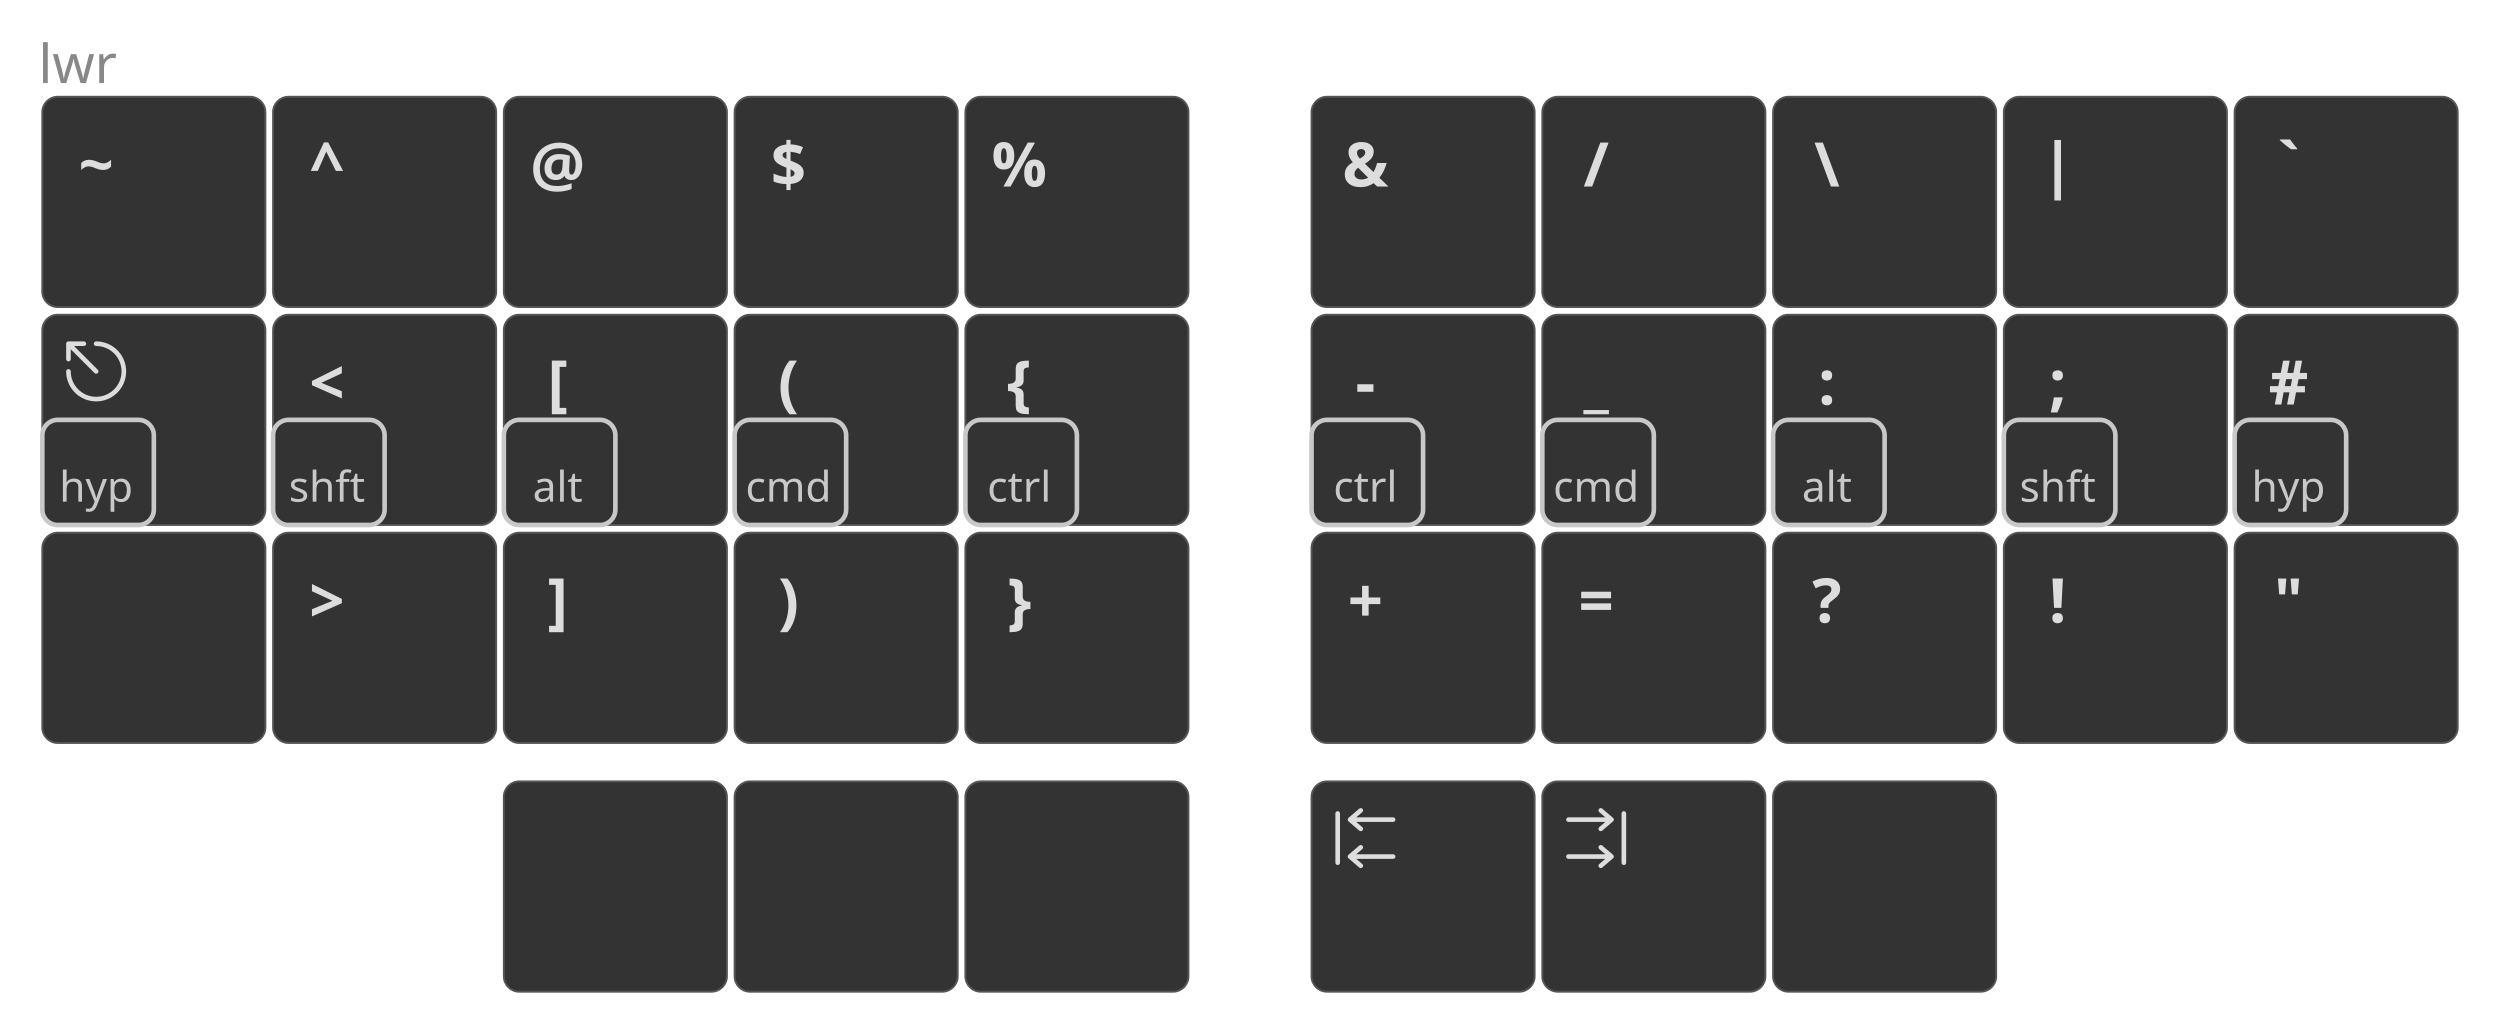
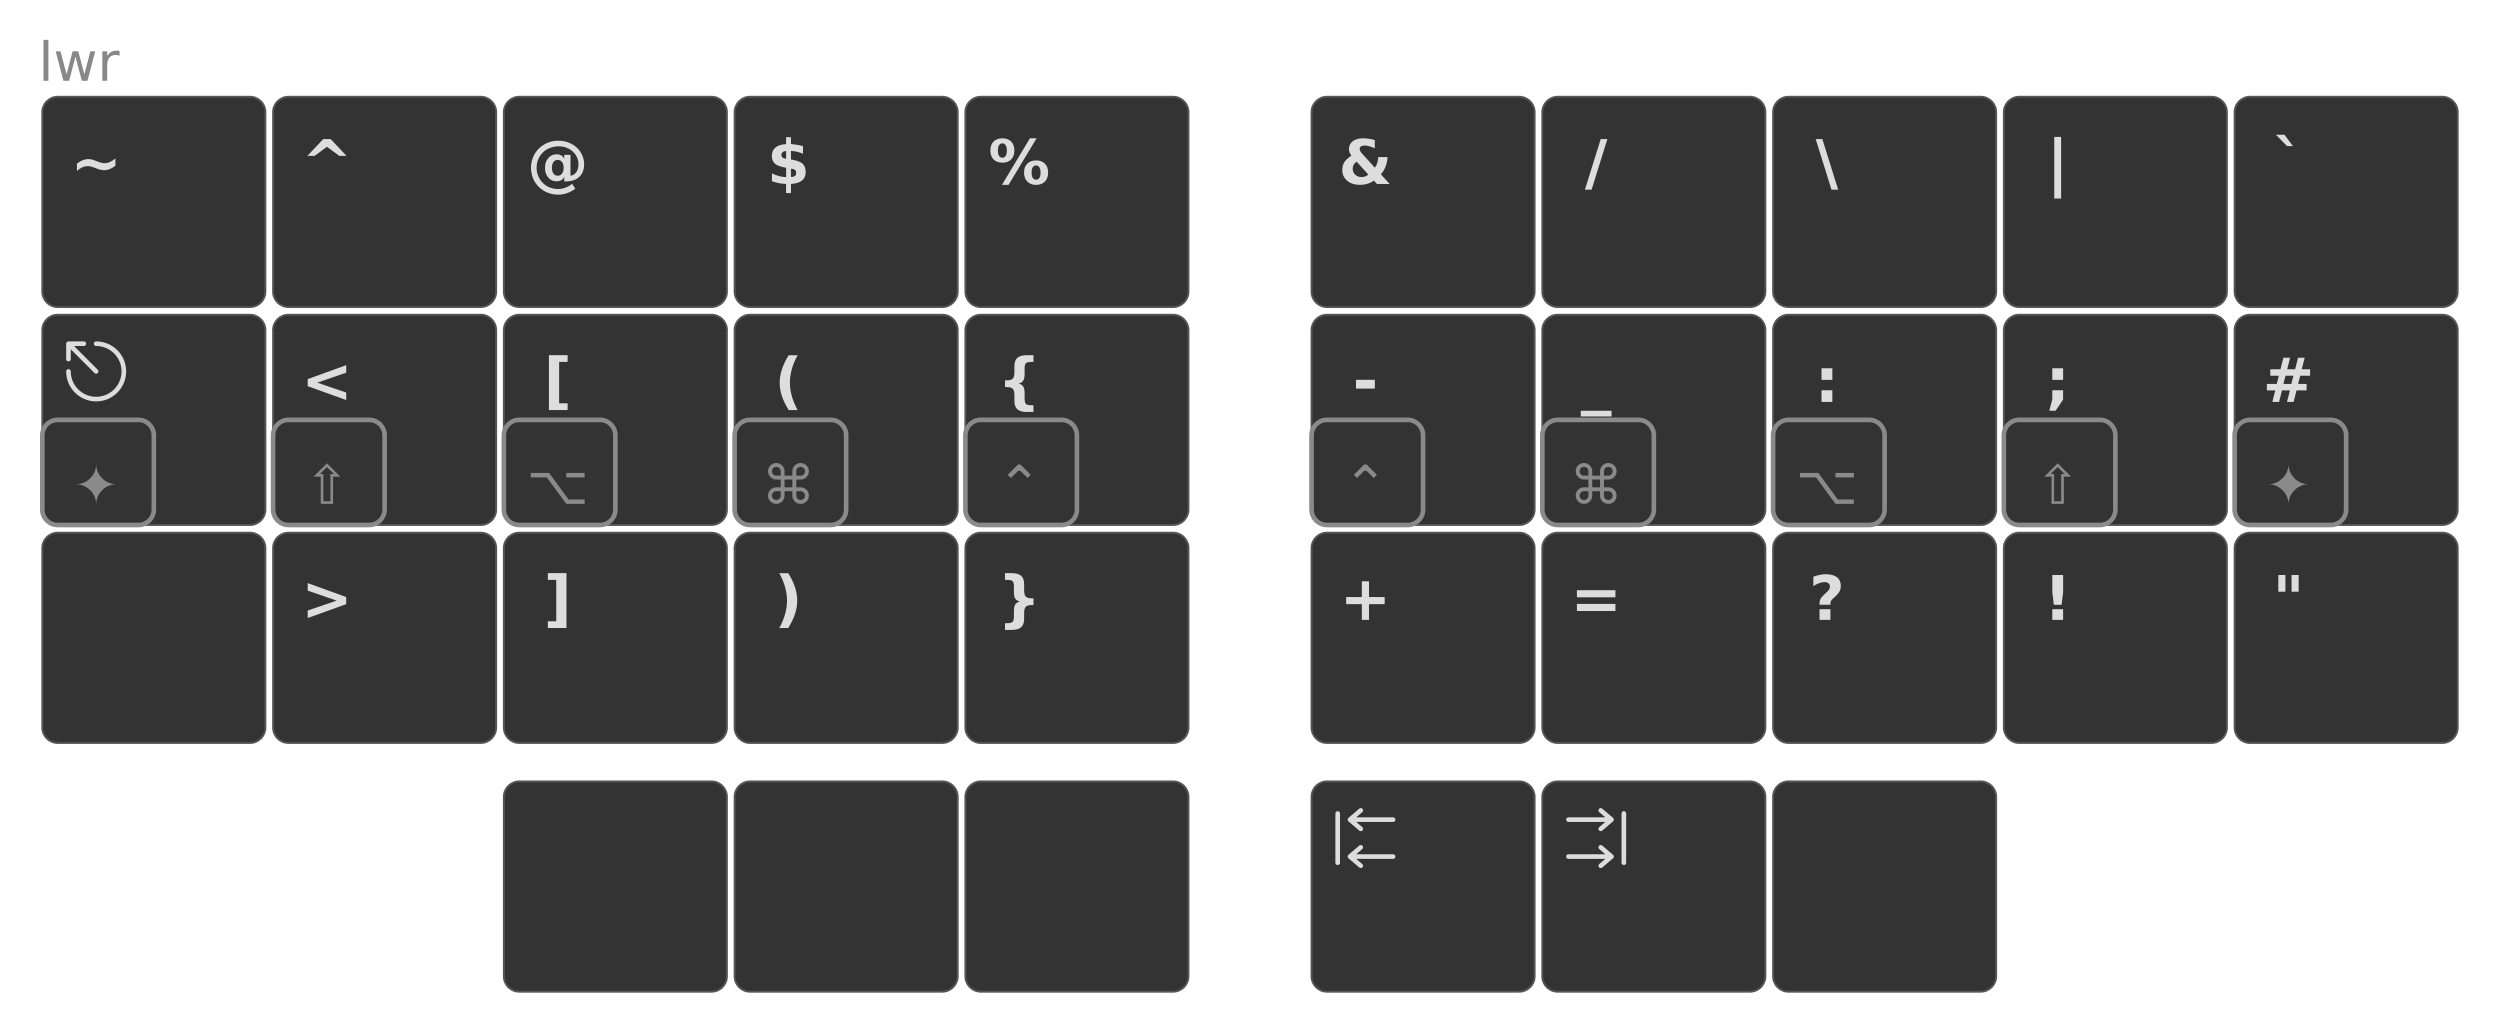
<svg xmlns="http://www.w3.org/2000/svg" class="keymap" width="650" height="267" viewBox="-10 -24 650.0 266.68">
-   <style>svg.keymap { background: #1e1e2e; font-family: sans-serif; }
+   <style>/* Cairo has no font fallback; DejaVu Sans has ⌘ ⌥ ⌃ ⇧ ✦ ⇊ ⇈. */
+     svg.keymap { background: #1e1e2e;
+                  font-family: "DejaVu Sans", "Segoe UI Symbol",
+                               "Apple Symbols", sans-serif; }
    rect.keycap { fill: #333333; stroke: #555555; stroke-width: 0.5px; }
    text { fill: #c8c8c8; text-anchor: middle; dominant-baseline: central; }
    text.base { font-size: 16px; font-weight: 600; fill: #dddddd; }
    text.hold { font-size: 11px; }
    text.sym { font-size: 13px; fill: #9999ff; }
    text.num { font-size: 13px; fill: #ee9944; }
    text.oneshot { font-size: 12px; font-weight: 600; }
    use.glyph { fill: none; stroke: #c8c8c8; stroke-width: 2.5px;
                stroke-linecap: round; stroke-linejoin: round; }
    use.glyph.base { stroke: #dddddd; stroke-width: 3px; }
    use.glyph.sym { stroke: #9999ff; }
    use.glyph.num { stroke: #ee9944; }
+     use.glyph.hold.tap-preferred.mod { stroke: #8a8a8a; }
+     use.glyph.hold.hold-preferred.mod, use.glyph.oneshot.mod { stroke: #d0d0d0; }
+     use.glyph.hold.hold-preferred.sym, use.glyph.oneshot.sym,
+     use.glyph.hold.hold-preferred.nav, use.glyph.oneshot.nav { stroke: #1a1a1a; }
+     use.glyph.hold.tap-preferred.sym { stroke: #9999ff; }
+     use.glyph.hold.tap-preferred.nav { stroke: #ee9944; }
    rect.hold-box { stroke-width: 1.2px; }
-     rect.hold-box.tap-preferred.mod { fill: none; stroke: #c8c8c8; }
+     rect.hold-box.tap-preferred.mod { fill: none; stroke: #8a8a8a; }
    rect.hold-box.tap-preferred.sym { fill: none; stroke: #9999ff; }
    rect.hold-box.tap-preferred.nav { fill: none; stroke: #ee9944; }
-     rect.hold-box.hold-preferred.mod { fill: #666666; stroke: #666666; }
+     rect.hold-box.hold-preferred.mod { fill: #4a4a4a; stroke: #4a4a4a; }
    rect.hold-box.hold-preferred.sym { fill: #6666bb; stroke: #6666bb; }
    rect.hold-box.hold-preferred.nav { fill: #aa7755; stroke: #aa7755; }
-     rect.hold-box.oneshot.mod { fill: #666666; stroke: #666666; }
+     rect.hold-box.oneshot.mod { fill: #4a4a4a; stroke: #4a4a4a; }
    rect.hold-box.oneshot.sym { fill: #6666bb; stroke: #6666bb; }
    rect.hold-box.oneshot.nav { fill: #aa7755; stroke: #aa7755; }
-     text.hold.hold-preferred.mod, text.oneshot.mod { fill: #eeeeee; font-weight: 700; }
+     text.hold.hold-preferred.mod, text.oneshot.mod { fill: #d0d0d0; font-weight: 700; }
    text.hold.hold-preferred.sym, text.oneshot.sym,
    text.hold.hold-preferred.nav, text.oneshot.nav { fill: #1a1a1a; font-weight: 700; }
-     text.hold.tap-preferred { fill: #c8c8c8; }
+     text.hold.tap-preferred { fill: #8a8a8a; }
+     text.hold.symbol { font-size: 14px; }
+     text.oneshot.symbol { font-size: 16px; }
    text.title { font-size: 14px; fill: #888888; text-anchor: start; }</style>
  <defs>
    <path id="glyph_backspace" class="symbol" transform="scale(0.4) translate(-24,-30)" d="M22,19l10,10 M22,29l10-10 M6,24l10,13h26v-26h-26z" />
    <path id="glyph_delete-word" class="symbol" transform="scale(0.4) translate(-24,-30)" d="M22,19l10,10 M22,29l10-10 M6,24l10,13h26v-26h-26z M6,17l-6,7,6,7" />
    <path id="glyph_return" class="symbol" transform="scale(0.4) translate(-24,-30)" d="M42,13V27H6 m8-8l-8,8l8,8" />
    <path id="glyph_space" class="symbol" transform="scale(0.4) translate(-24,-30)" d="M42,24V32H6V24" />
    <path id="glyph_escape" class="symbol" transform="scale(0.4) translate(-24,-30)" d="M24,24l-18-18 m0,10v-10h10 M24,6A18,18,0,1,1,6,24" />
    <path id="glyph_up" class="symbol" transform="scale(0.4) translate(-24,-30)" d="M24,42v-36 m-8,6l8-8l8,8" />
    <path id="glyph_down" class="symbol" transform="scale(0.4) translate(-24,-30)" d="M24,6v36 m-8,-6l8,8l8-8" />
    <path id="glyph_left" class="symbol" transform="scale(0.4) translate(-24,-30)" d="M42,24h-36 m6-8l-8,8l8,8" />
    <path id="glyph_right" class="symbol" transform="scale(0.4) translate(-24,-30)" d="M6,24h36 m-6-8l8,8l-8,8" />
    <path id="glyph_tab" class="symbol" transform="scale(0.4) translate(-24,-30)" d="M6,12H32m-5-6l7,6l-7,6 M6,36H32m-5-6l7,6l-7,6 M42,8v32" />
    <path id="glyph_btab" class="symbol" transform="scale(0.4) translate(-24,-30)" d="M42,12H16m5-6l-7,6l7,6 M42,36H16m5-6l-7,6l7,6 M6,8v32" />
    <path id="glyph_home" class="symbol" transform="scale(0.4) translate(-24,-30)" d="M8,10v28 M8,16h32 M8,32h20" />
    <path id="glyph_end" class="symbol" transform="scale(0.4) translate(-24,-30)" d="M40,10v28 M8,16h32 M20,32h20" />
    <path id="glyph_word-left" class="symbol" transform="scale(0.4) translate(-24,-30)" d="M22,24h-16m6-8l-8,8l8,8 M26,17h16v14h-16z" />
    <path id="glyph_word-right" class="symbol" transform="scale(0.4) translate(-24,-30)" d="M6,17h16v14h-16z M26,24h16m-6-8l8,8l-8,8" />
    <path id="glyph_hist-back" class="symbol" transform="scale(0.4) translate(-24,-30)" d="M36,32A14,14 0 1 0 24,12m8-8l-8,8l8,8" />
    <path id="glyph_hist-fwd" class="symbol" transform="scale(0.4) translate(-24,-30)" d="M12,32A14,14 0 1 1 24,12m-8-8l8,8l-8,8" />
    <path id="glyph_app-tab-prev" class="symbol" transform="scale(0.4) translate(-24,-30)" d="M6,10h18v10h18v20H6z" />
    <path id="glyph_app-tab-next" class="symbol" transform="scale(0.4) translate(-24,-30)" d="M6,20h18v-10h18v30H6z" />
+     <path id="glyph_bluetooth" class="symbol" transform="scale(0.4) translate(-24,-30)" d="M12,16 L36,32 L24,40 L24,8 L36,16 L12,32" />
  </defs>
  <text class="title" x="0" y="-8">lwr</text>
  <g transform="translate(0.00,0.00)">
    <rect class="keycap" x="1.0" y="1.0" width="58.0" height="54.67" rx="4.0" ry="4.0" />
    <text class="base" x="15.0" y="18.134">~</text>
  </g>
  <g transform="translate(60.00,0.00)">
    <rect class="keycap" x="1.0" y="1.0" width="58.0" height="54.67" rx="4.0" ry="4.0" />
    <text class="base" x="15.0" y="18.134">^</text>
  </g>
  <g transform="translate(120.00,0.00)">
    <rect class="keycap" x="1.0" y="1.0" width="58.0" height="54.67" rx="4.0" ry="4.0" />
    <text class="base" x="15.0" y="18.134">@</text>
  </g>
  <g transform="translate(180.00,0.00)">
    <rect class="keycap" x="1.0" y="1.0" width="58.0" height="54.67" rx="4.0" ry="4.0" />
    <text class="base" x="15.0" y="18.134">$</text>
  </g>
  <g transform="translate(240.00,0.00)">
    <rect class="keycap" x="1.0" y="1.0" width="58.0" height="54.67" rx="4.0" ry="4.0" />
    <text class="base" x="15.0" y="18.134">%</text>
  </g>
  <g transform="translate(330.00,0.00)">
    <rect class="keycap" x="1.0" y="1.0" width="58.0" height="54.67" rx="4.0" ry="4.0" />
    <text class="base" x="15.0" y="18.134">&amp;</text>
  </g>
  <g transform="translate(390.00,0.00)">
    <rect class="keycap" x="1.0" y="1.0" width="58.0" height="54.67" rx="4.0" ry="4.0" />
    <text class="base" x="15.0" y="18.134">/</text>
  </g>
  <g transform="translate(450.00,0.00)">
    <rect class="keycap" x="1.0" y="1.0" width="58.0" height="54.67" rx="4.0" ry="4.0" />
    <text class="base" x="15.0" y="18.134">\</text>
  </g>
  <g transform="translate(510.00,0.00)">
    <rect class="keycap" x="1.0" y="1.0" width="58.0" height="54.67" rx="4.0" ry="4.0" />
    <text class="base" x="15.0" y="18.134">|</text>
  </g>
  <g transform="translate(570.00,0.00)">
    <rect class="keycap" x="1.0" y="1.0" width="58.0" height="54.67" rx="4.0" ry="4.0" />
    <text class="base" x="15.0" y="18.134">`</text>
  </g>
  <g transform="translate(0.00,56.67)">
    <rect class="keycap" x="1.0" y="1.0" width="58.0" height="54.67" rx="4.0" ry="4.0" />
    <rect class="hold-box tap-preferred mod" x="1.0" y="28.335" width="29.0" height="27.335" rx="4.0" ry="4.0" />
    <use class="glyph base" href="#glyph_escape" x="15.0" y="18.134" />
-     <text class="hold tap-preferred mod" x="15.0" y="45.336">hyp</text>
+     <text class="hold tap-preferred mod symbol" x="15.0" y="45.336">✦</text>
  </g>
  <g transform="translate(60.00,56.67)">
    <rect class="keycap" x="1.0" y="1.0" width="58.0" height="54.67" rx="4.0" ry="4.0" />
    <rect class="hold-box tap-preferred mod" x="1.0" y="28.335" width="29.0" height="27.335" rx="4.0" ry="4.0" />
    <text class="base" x="15.0" y="18.134">&lt;</text>
-     <text class="hold tap-preferred mod" x="15.0" y="45.336">shft</text>
+     <text class="hold tap-preferred mod symbol" x="15.0" y="45.336">⇧</text>
  </g>
  <g transform="translate(120.00,56.67)">
    <rect class="keycap" x="1.0" y="1.0" width="58.0" height="54.67" rx="4.0" ry="4.0" />
    <rect class="hold-box tap-preferred mod" x="1.0" y="28.335" width="29.0" height="27.335" rx="4.0" ry="4.0" />
    <text class="base" x="15.0" y="18.134">[</text>
-     <text class="hold tap-preferred mod" x="15.0" y="45.336">alt</text>
+     <text class="hold tap-preferred mod symbol" x="15.0" y="45.336">⌥</text>
  </g>
  <g transform="translate(180.00,56.67)">
    <rect class="keycap" x="1.0" y="1.0" width="58.0" height="54.67" rx="4.0" ry="4.0" />
    <rect class="hold-box tap-preferred mod" x="1.0" y="28.335" width="29.0" height="27.335" rx="4.0" ry="4.0" />
    <text class="base" x="15.0" y="18.134">(</text>
-     <text class="hold tap-preferred mod" x="15.0" y="45.336">cmd</text>
+     <text class="hold tap-preferred mod symbol" x="15.0" y="45.336">⌘</text>
  </g>
  <g transform="translate(240.00,56.67)">
    <rect class="keycap" x="1.0" y="1.0" width="58.0" height="54.67" rx="4.0" ry="4.0" />
    <rect class="hold-box tap-preferred mod" x="1.0" y="28.335" width="29.0" height="27.335" rx="4.0" ry="4.0" />
    <text class="base" x="15.0" y="18.134">{</text>
-     <text class="hold tap-preferred mod" x="15.0" y="45.336">ctrl</text>
+     <text class="hold tap-preferred mod symbol" x="15.0" y="45.336">⌃</text>
  </g>
  <g transform="translate(330.00,56.67)">
    <rect class="keycap" x="1.0" y="1.0" width="58.0" height="54.67" rx="4.0" ry="4.0" />
    <rect class="hold-box tap-preferred mod" x="1.0" y="28.335" width="29.0" height="27.335" rx="4.0" ry="4.0" />
    <text class="base" x="15.0" y="18.134">-</text>
-     <text class="hold tap-preferred mod" x="15.0" y="45.336">ctrl</text>
+     <text class="hold tap-preferred mod symbol" x="15.0" y="45.336">⌃</text>
  </g>
  <g transform="translate(390.00,56.67)">
    <rect class="keycap" x="1.0" y="1.0" width="58.0" height="54.67" rx="4.0" ry="4.0" />
    <rect class="hold-box tap-preferred mod" x="1.0" y="28.335" width="29.0" height="27.335" rx="4.0" ry="4.0" />
    <text class="base" x="15.0" y="18.134">_</text>
-     <text class="hold tap-preferred mod" x="15.0" y="45.336">cmd</text>
+     <text class="hold tap-preferred mod symbol" x="15.0" y="45.336">⌘</text>
  </g>
  <g transform="translate(450.00,56.67)">
    <rect class="keycap" x="1.0" y="1.0" width="58.0" height="54.67" rx="4.0" ry="4.0" />
    <rect class="hold-box tap-preferred mod" x="1.0" y="28.335" width="29.0" height="27.335" rx="4.0" ry="4.0" />
    <text class="base" x="15.0" y="18.134">:</text>
-     <text class="hold tap-preferred mod" x="15.0" y="45.336">alt</text>
+     <text class="hold tap-preferred mod symbol" x="15.0" y="45.336">⌥</text>
  </g>
  <g transform="translate(510.00,56.67)">
    <rect class="keycap" x="1.0" y="1.0" width="58.0" height="54.67" rx="4.0" ry="4.0" />
    <rect class="hold-box tap-preferred mod" x="1.0" y="28.335" width="29.0" height="27.335" rx="4.0" ry="4.0" />
    <text class="base" x="15.0" y="18.134">;</text>
-     <text class="hold tap-preferred mod" x="15.0" y="45.336">shft</text>
+     <text class="hold tap-preferred mod symbol" x="15.0" y="45.336">⇧</text>
  </g>
  <g transform="translate(570.00,56.67)">
    <rect class="keycap" x="1.0" y="1.0" width="58.0" height="54.67" rx="4.0" ry="4.0" />
    <rect class="hold-box tap-preferred mod" x="1.0" y="28.335" width="29.0" height="27.335" rx="4.0" ry="4.0" />
    <text class="base" x="15.0" y="18.134">#</text>
-     <text class="hold tap-preferred mod" x="15.0" y="45.336">hyp</text>
+     <text class="hold tap-preferred mod symbol" x="15.0" y="45.336">✦</text>
  </g>
  <g transform="translate(0.00,113.34)">
    <rect class="keycap" x="1.0" y="1.0" width="58.0" height="54.67" rx="4.0" ry="4.0" />
  </g>
  <g transform="translate(60.00,113.34)">
    <rect class="keycap" x="1.0" y="1.0" width="58.0" height="54.67" rx="4.0" ry="4.0" />
    <text class="base" x="15.0" y="18.134">&gt;</text>
  </g>
  <g transform="translate(120.00,113.34)">
    <rect class="keycap" x="1.0" y="1.0" width="58.0" height="54.67" rx="4.0" ry="4.0" />
    <text class="base" x="15.0" y="18.134">]</text>
  </g>
  <g transform="translate(180.00,113.34)">
    <rect class="keycap" x="1.0" y="1.0" width="58.0" height="54.67" rx="4.0" ry="4.0" />
    <text class="base" x="15.0" y="18.134">)</text>
  </g>
  <g transform="translate(240.00,113.34)">
    <rect class="keycap" x="1.0" y="1.0" width="58.0" height="54.67" rx="4.0" ry="4.0" />
    <text class="base" x="15.0" y="18.134">}</text>
  </g>
  <g transform="translate(330.00,113.34)">
    <rect class="keycap" x="1.0" y="1.0" width="58.0" height="54.67" rx="4.0" ry="4.0" />
    <text class="base" x="15.0" y="18.134">+</text>
  </g>
  <g transform="translate(390.00,113.34)">
    <rect class="keycap" x="1.0" y="1.0" width="58.0" height="54.67" rx="4.0" ry="4.0" />
    <text class="base" x="15.0" y="18.134">=</text>
  </g>
  <g transform="translate(450.00,113.34)">
    <rect class="keycap" x="1.0" y="1.0" width="58.0" height="54.67" rx="4.0" ry="4.0" />
    <text class="base" x="15.0" y="18.134">?</text>
  </g>
  <g transform="translate(510.00,113.34)">
    <rect class="keycap" x="1.0" y="1.0" width="58.0" height="54.67" rx="4.0" ry="4.0" />
    <text class="base" x="15.0" y="18.134">!</text>
  </g>
  <g transform="translate(570.00,113.34)">
    <rect class="keycap" x="1.0" y="1.0" width="58.0" height="54.67" rx="4.0" ry="4.0" />
    <text class="base" x="15.0" y="18.134">"</text>
  </g>
  <g transform="translate(120.00,178.01)">
    <rect class="keycap" x="1.0" y="1.0" width="58.0" height="54.67" rx="4.0" ry="4.0" />
  </g>
  <g transform="translate(180.00,178.01)">
    <rect class="keycap" x="1.0" y="1.0" width="58.0" height="54.67" rx="4.0" ry="4.0" />
  </g>
  <g transform="translate(240.00,178.01)">
    <rect class="keycap" x="1.0" y="1.0" width="58.0" height="54.67" rx="4.0" ry="4.0" />
  </g>
  <g transform="translate(330.00,178.01)">
    <rect class="keycap" x="1.0" y="1.0" width="58.0" height="54.67" rx="4.0" ry="4.0" />
    <use class="glyph base" href="#glyph_btab" x="15.0" y="18.134" />
  </g>
  <g transform="translate(390.00,178.01)">
    <rect class="keycap" x="1.0" y="1.0" width="58.0" height="54.67" rx="4.0" ry="4.0" />
    <use class="glyph base" href="#glyph_tab" x="15.0" y="18.134" />
  </g>
  <g transform="translate(450.00,178.01)">
    <rect class="keycap" x="1.0" y="1.0" width="58.0" height="54.67" rx="4.0" ry="4.0" />
  </g>
</svg>
